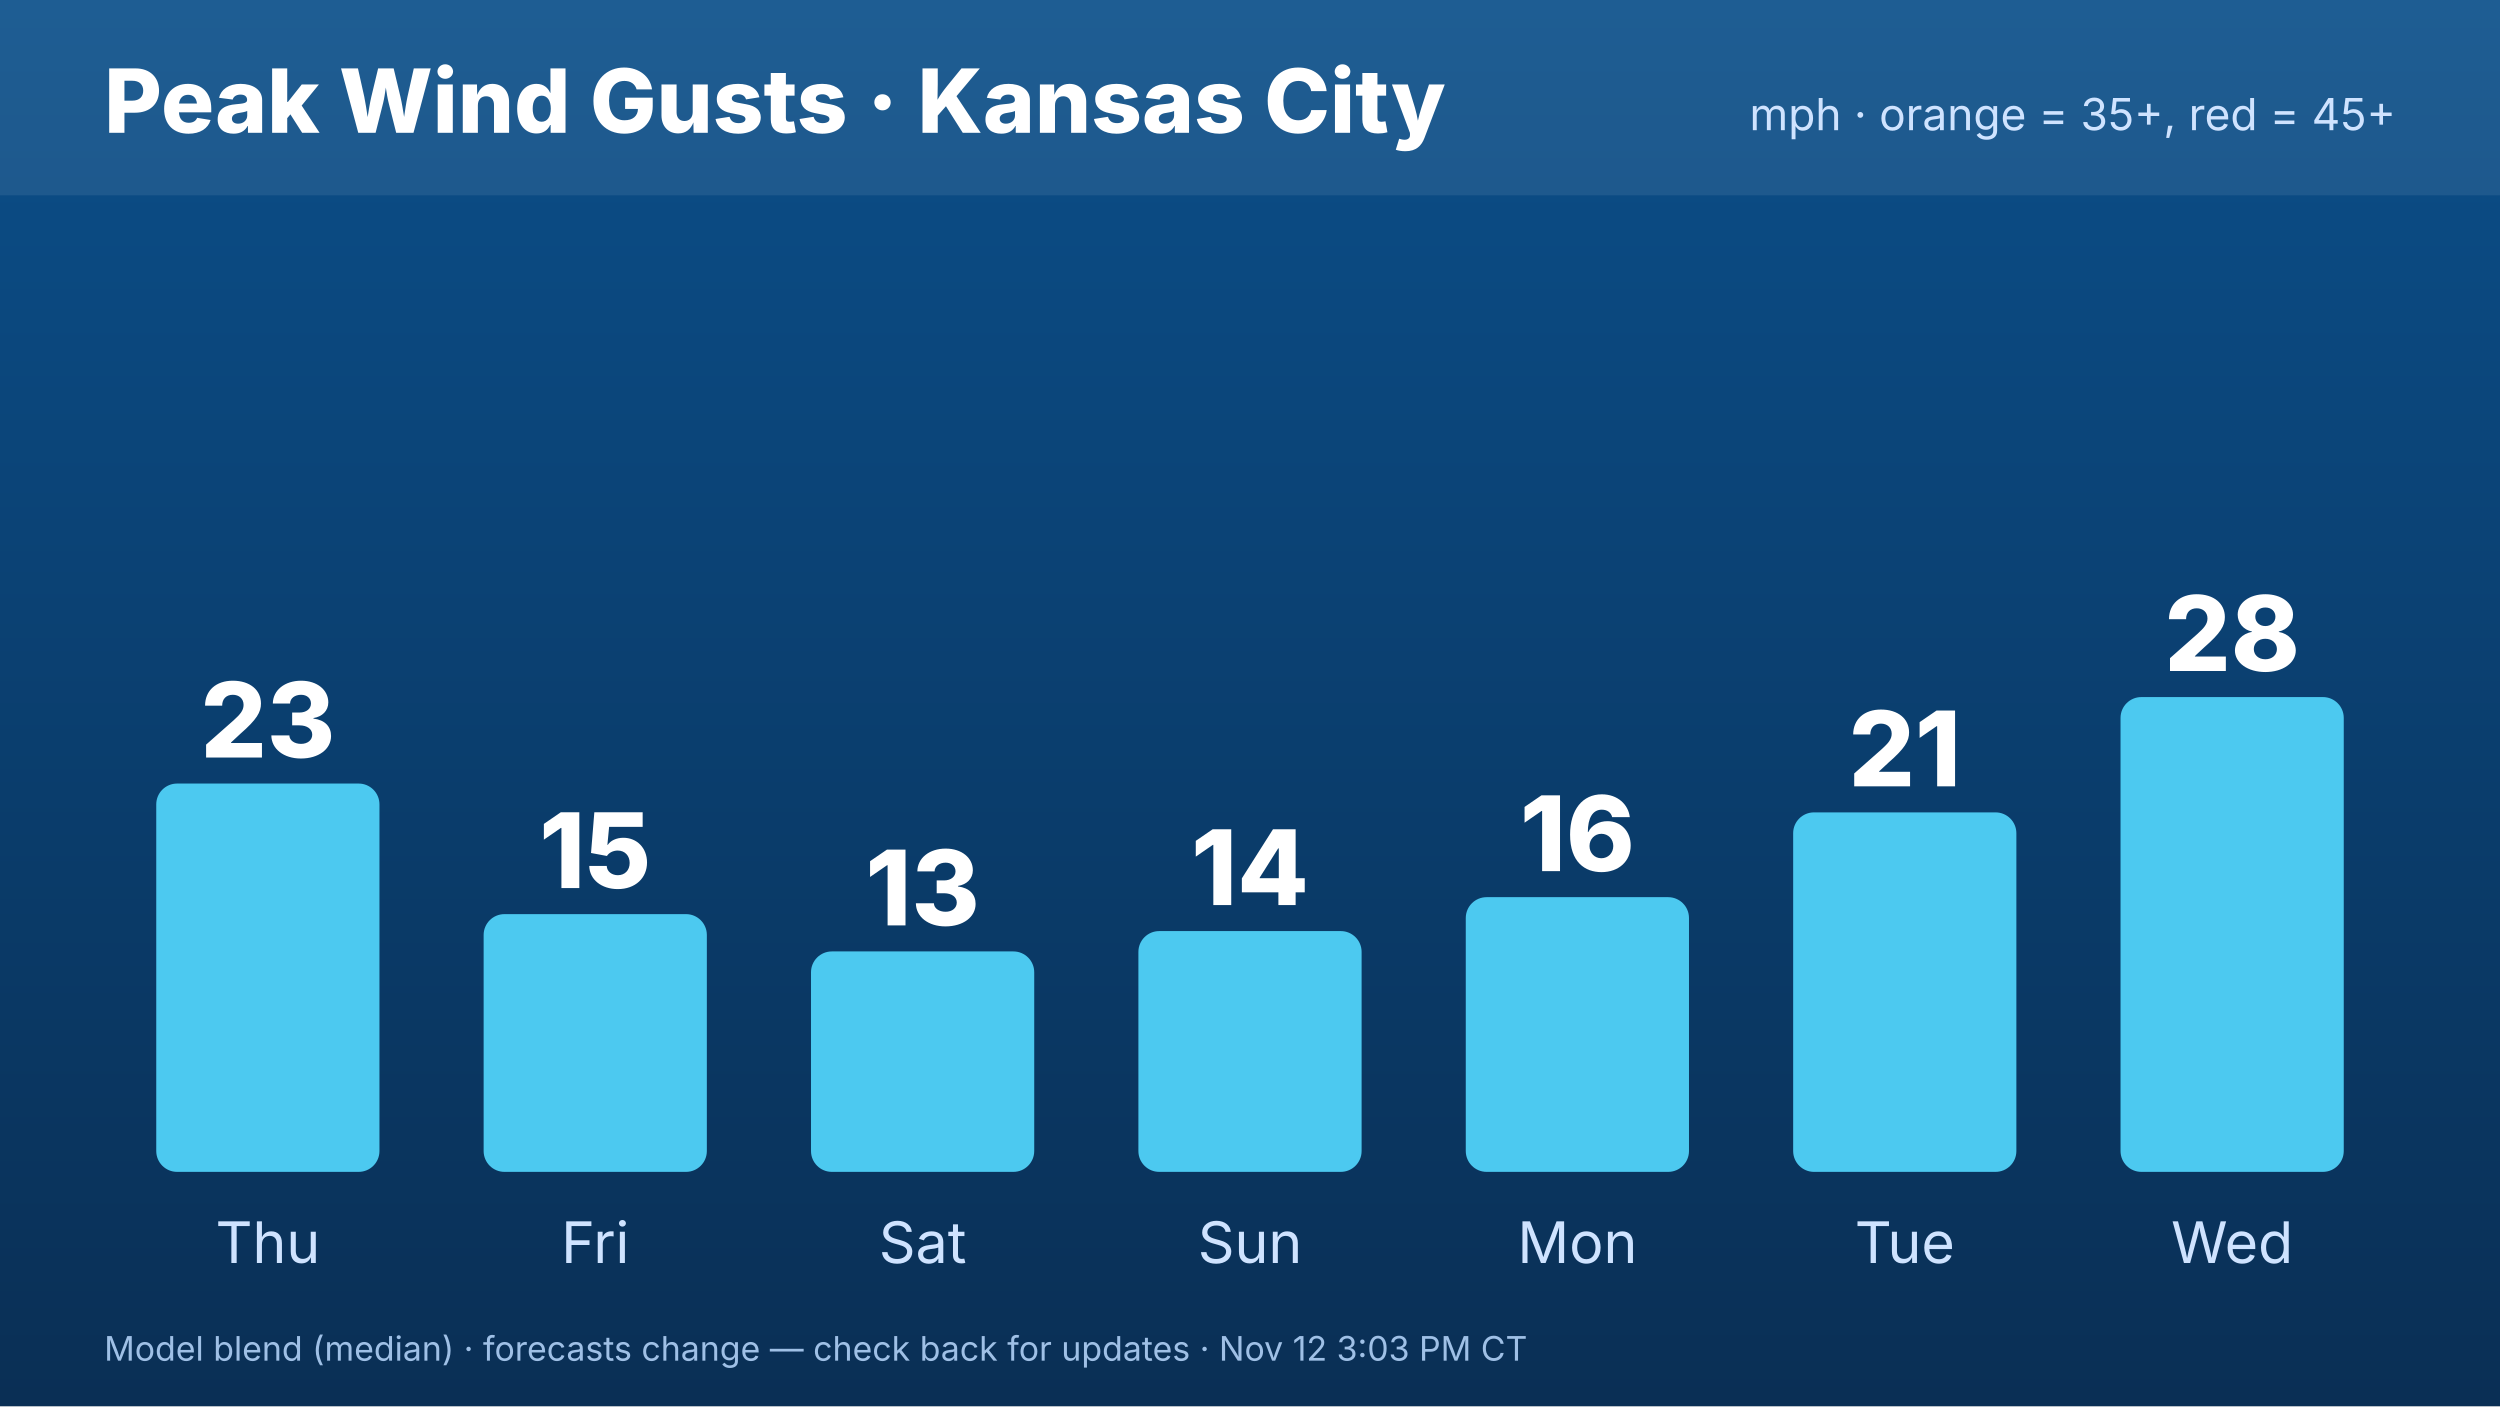
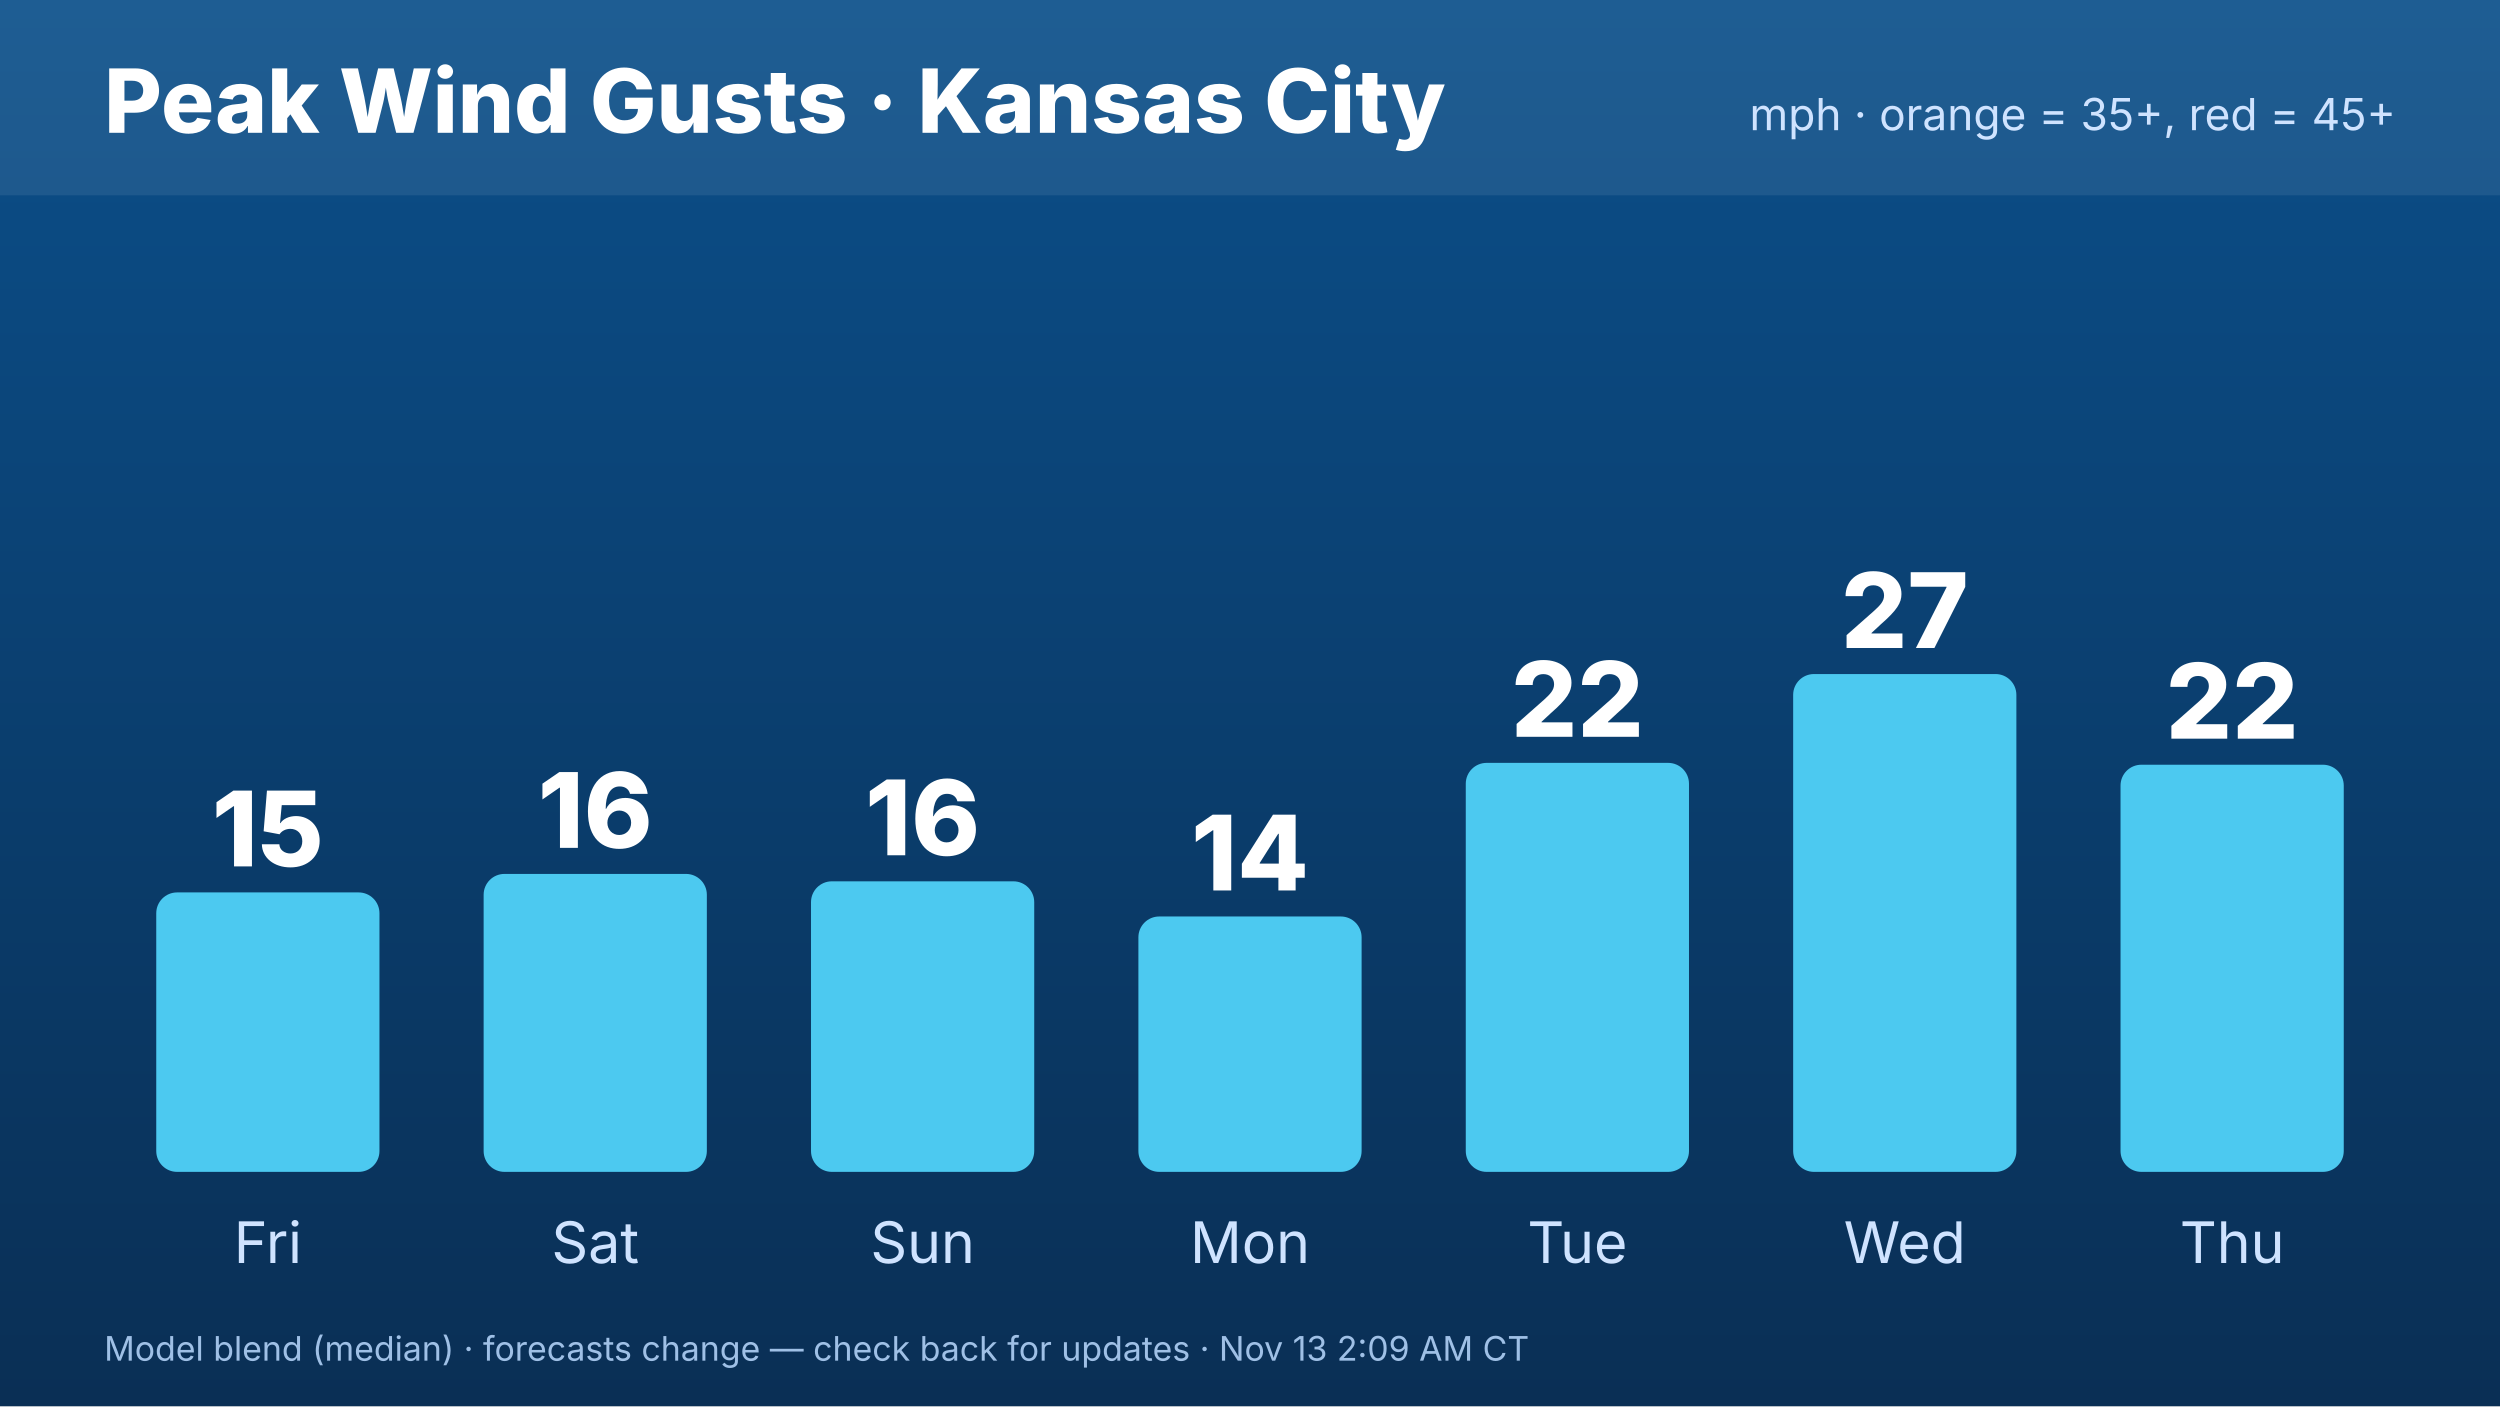
<svg xmlns="http://www.w3.org/2000/svg" width="1920" height="1080" viewBox="0 0 1920 1080" font-family="Inter,Helvetica,Arial,sans-serif">
  <defs>
    <linearGradient id="bg" x1="0" y1="0" x2="0" y2="1">
      <stop offset="0" stop-color="#0b4f8a" />
      <stop offset="1" stop-color="#0a2f55" />
    </linearGradient>
  </defs>
  <rect width="1920" height="1080" fill="url(#bg)" />
  <rect x="0" y="0" width="1920" height="150" fill="#ffffff" opacity=".08" />
  <text x="80" y="102" font-size="68" font-weight="800" fill="#fff">Peak Wind Gusts · Kansas City</text>
  <text x="1840" y="100" font-size="34" fill="#cfe3ff" text-anchor="end">mph · orange = 35+, red = 45+</text>
-   <rect x="120.0" y="601.767" width="171.429" height="298.233" rx="16" fill="#4cc9f0" />
-   <text x="205.714" y="581.767" font-size="80" font-weight="800" fill="#fff" text-anchor="middle">23</text>
-   <text x="205.714" y="970" font-size="44" fill="#cfe3ff" text-anchor="middle">Thu</text>
-   <rect x="371.429" y="702.047" width="171.429" height="197.953" rx="16" fill="#4cc9f0" />
-   <text x="457.143" y="682.047" font-size="80" font-weight="800" fill="#fff" text-anchor="middle">15</text>
-   <text x="457.143" y="970" font-size="44" fill="#cfe3ff" text-anchor="middle">Fri</text>
-   <rect x="622.857" y="730.698" width="171.429" height="169.302" rx="16" fill="#4cc9f0" />
-   <text x="708.571" y="710.698" font-size="80" font-weight="800" fill="#fff" text-anchor="middle">13</text>
-   <text x="708.571" y="970" font-size="44" fill="#cfe3ff" text-anchor="middle">Sat</text>
-   <rect x="874.286" y="715.07" width="171.429" height="184.93" rx="16" fill="#4cc9f0" />
-   <text x="960" y="695.07" font-size="80" font-weight="800" fill="#fff" text-anchor="middle">14</text>
-   <text x="960" y="970" font-size="44" fill="#cfe3ff" text-anchor="middle">Sun</text>
-   <rect x="1125.714" y="689.023" width="171.429" height="210.977" rx="16" fill="#4cc9f0" />
-   <text x="1211.429" y="669.023" font-size="80" font-weight="800" fill="#fff" text-anchor="middle">16</text>
-   <text x="1211.429" y="970" font-size="44" fill="#cfe3ff" text-anchor="middle">Mon</text>
-   <rect x="1377.143" y="623.907" width="171.429" height="276.093" rx="16" fill="#4cc9f0" />
-   <text x="1462.857" y="603.907" font-size="80" font-weight="800" fill="#fff" text-anchor="middle">21</text>
-   <text x="1462.857" y="970" font-size="44" fill="#cfe3ff" text-anchor="middle">Tue</text>
-   <rect x="1628.571" y="535.349" width="171.429" height="364.651" rx="16" fill="#4cc9f0" />
-   <text x="1714.286" y="515.349" font-size="80" font-weight="800" fill="#fff" text-anchor="middle">28</text>
-   <text x="1714.286" y="970" font-size="44" fill="#cfe3ff" text-anchor="middle">Wed</text>
-   <text x="80" y="1045" font-size="26" fill="#9fc0e6">Model blend (median) · forecasts change — check back for updates · Nov 12 3:03 PM CT</text>
+   <rect x="120.0" y="685.381" width="171.429" height="214.619" rx="16" fill="#4cc9f0" />
+   <text x="205.714" y="665.381" font-size="80" font-weight="800" fill="#fff" text-anchor="middle">15</text>
+   <text x="205.714" y="970" font-size="44" fill="#cfe3ff" text-anchor="middle">Fri</text>
+   <rect x="371.429" y="671.168" width="171.429" height="228.832" rx="16" fill="#4cc9f0" />
+   <text x="457.143" y="651.168" font-size="80" font-weight="800" fill="#fff" text-anchor="middle">16</text>
+   <text x="457.143" y="970" font-size="44" fill="#cfe3ff" text-anchor="middle">Sat</text>
+   <rect x="622.857" y="676.853" width="171.429" height="223.147" rx="16" fill="#4cc9f0" />
+   <text x="708.571" y="656.853" font-size="80" font-weight="800" fill="#fff" text-anchor="middle">16</text>
+   <text x="708.571" y="970" font-size="44" fill="#cfe3ff" text-anchor="middle">Sun</text>
+   <rect x="874.286" y="703.858" width="171.429" height="196.142" rx="16" fill="#4cc9f0" />
+   <text x="960" y="683.858" font-size="80" font-weight="800" fill="#fff" text-anchor="middle">14</text>
+   <text x="960" y="970" font-size="44" fill="#cfe3ff" text-anchor="middle">Mon</text>
+   <rect x="1125.714" y="585.888" width="171.429" height="314.112" rx="16" fill="#4cc9f0" />
+   <text x="1211.429" y="565.888" font-size="80" font-weight="800" fill="#fff" text-anchor="middle">22</text>
+   <text x="1211.429" y="970" font-size="44" fill="#cfe3ff" text-anchor="middle">Tue</text>
+   <rect x="1377.143" y="517.665" width="171.429" height="382.335" rx="16" fill="#4cc9f0" />
+   <text x="1462.857" y="497.665" font-size="80" font-weight="800" fill="#fff" text-anchor="middle">27</text>
+   <text x="1462.857" y="970" font-size="44" fill="#cfe3ff" text-anchor="middle">Wed</text>
+   <rect x="1628.571" y="587.31" width="171.429" height="312.69" rx="16" fill="#4cc9f0" />
+   <text x="1714.286" y="567.31" font-size="80" font-weight="800" fill="#fff" text-anchor="middle">22</text>
+   <text x="1714.286" y="970" font-size="44" fill="#cfe3ff" text-anchor="middle">Thu</text>
+   <text x="80" y="1045" font-size="26" fill="#9fc0e6">Model blend (median) · forecasts change — check back for updates · Nov 13 2:09 AM CT</text>
</svg>
